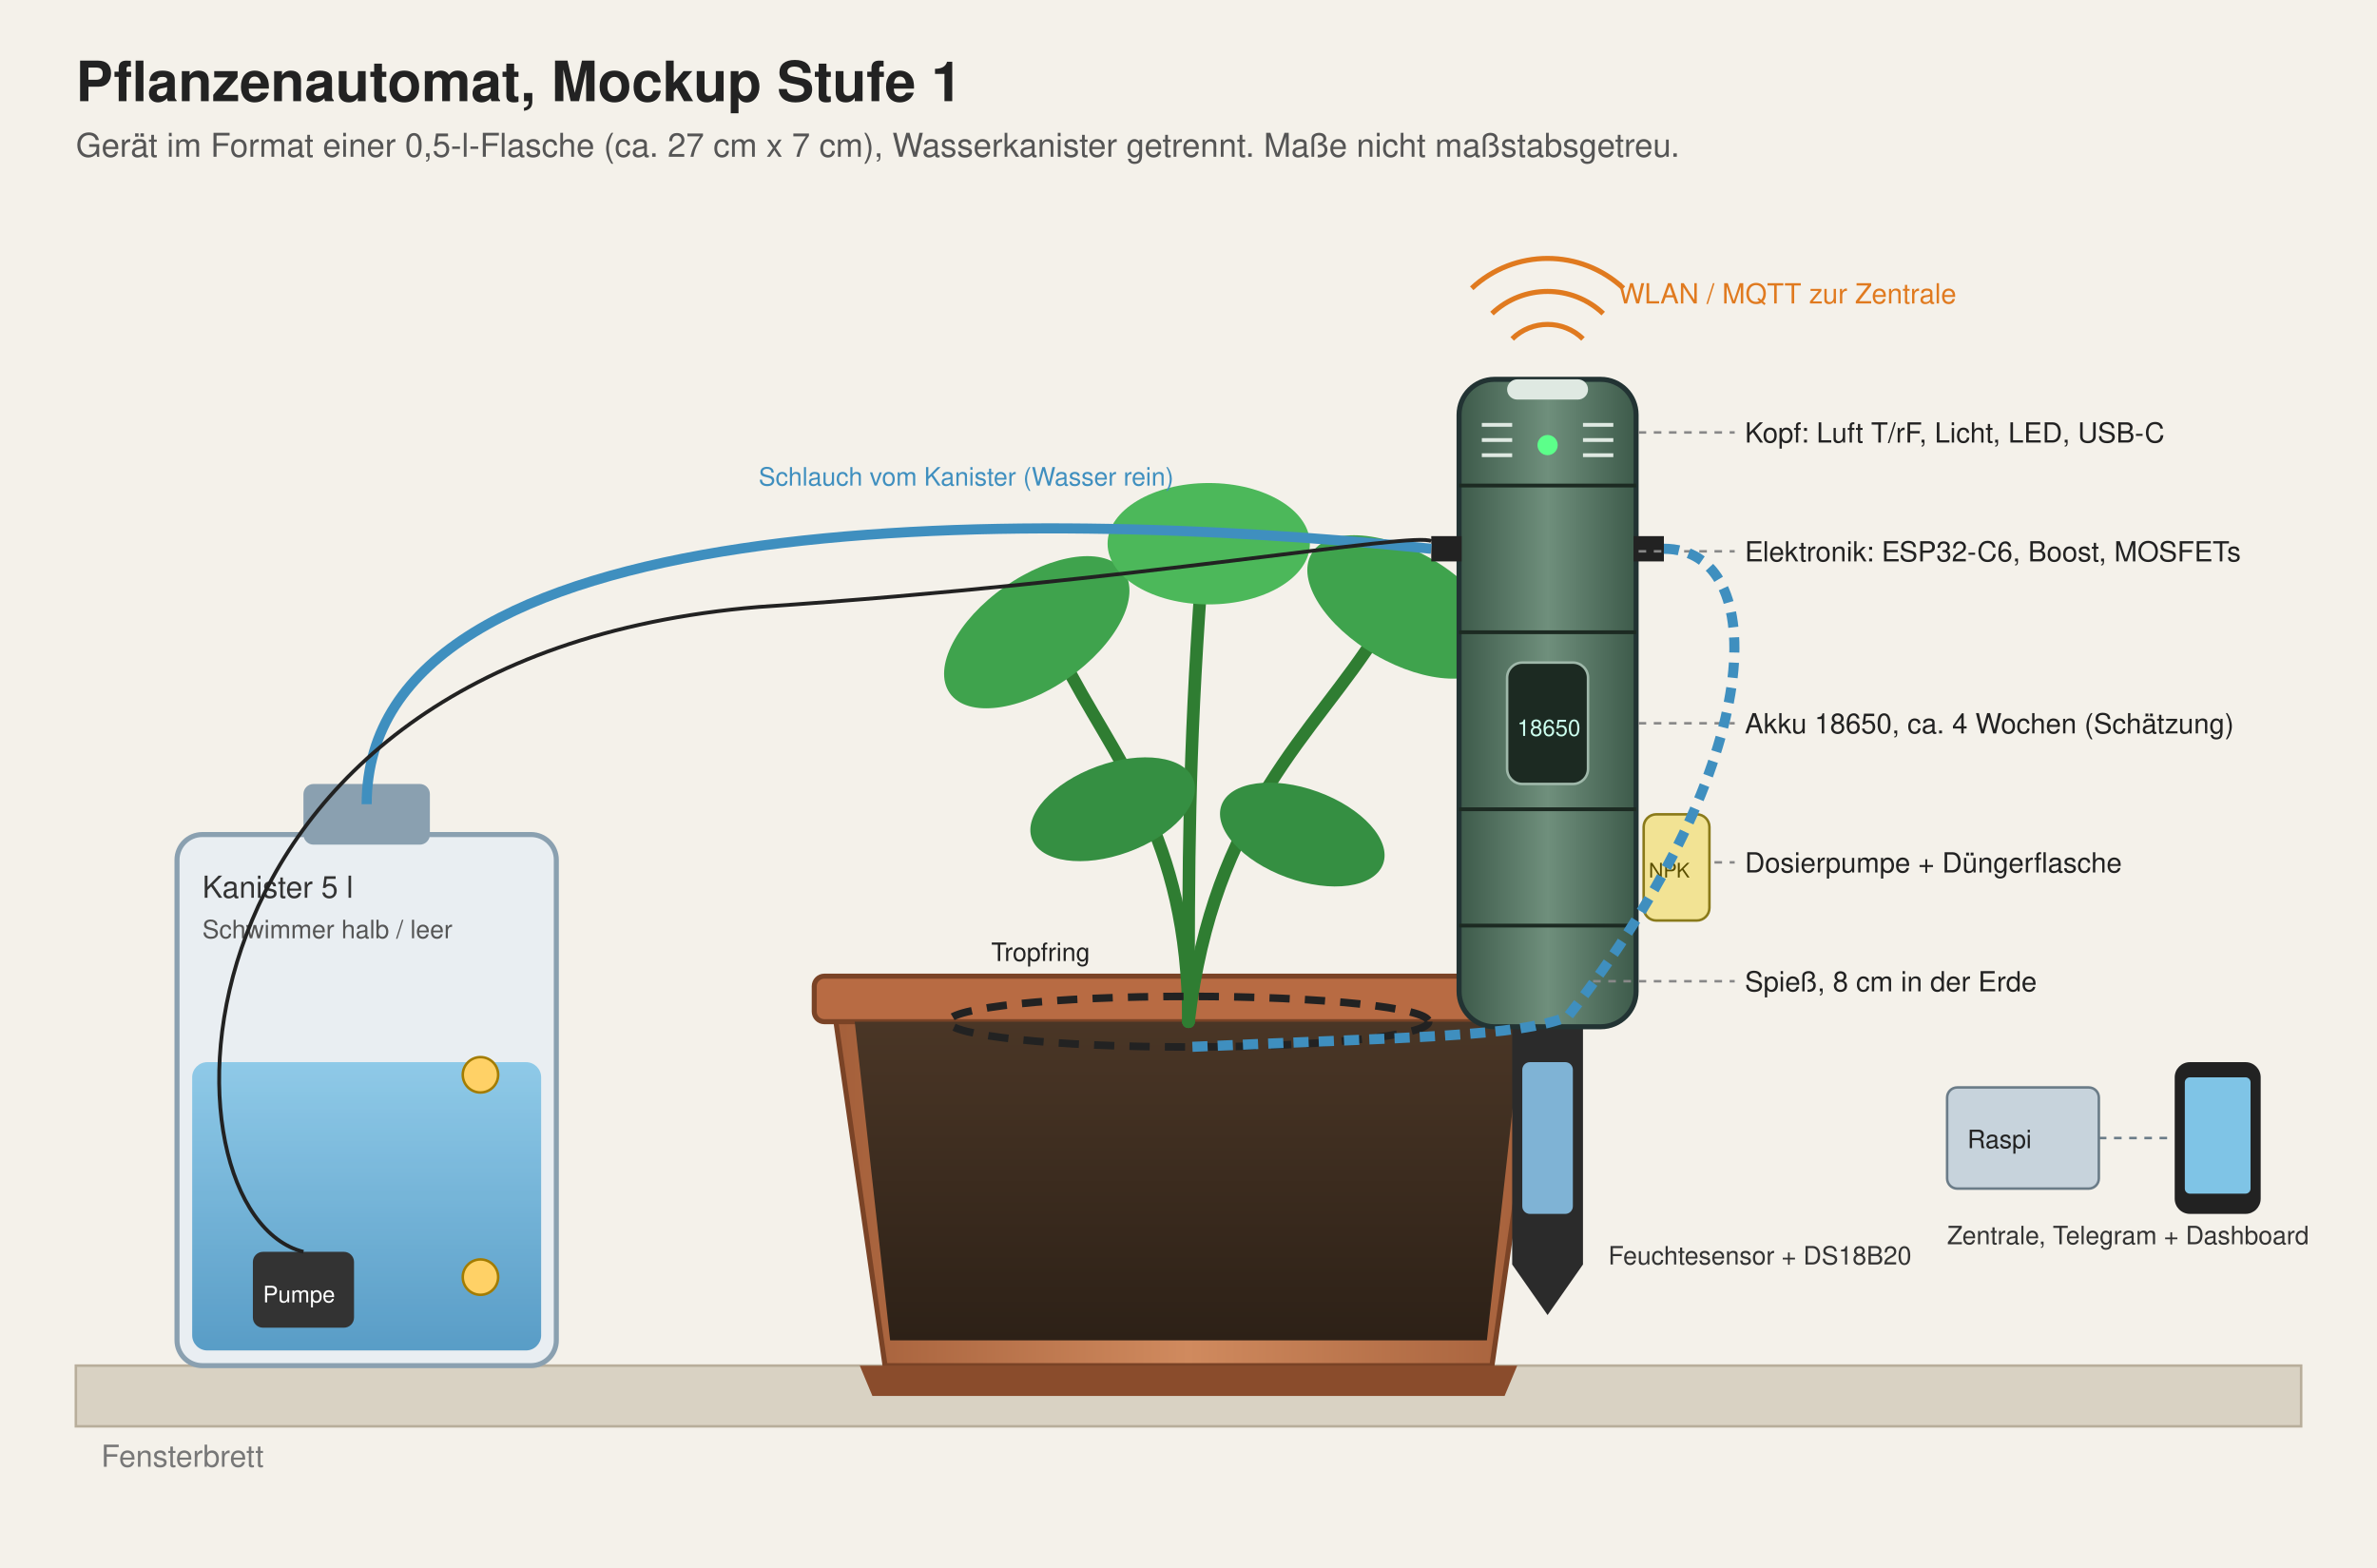
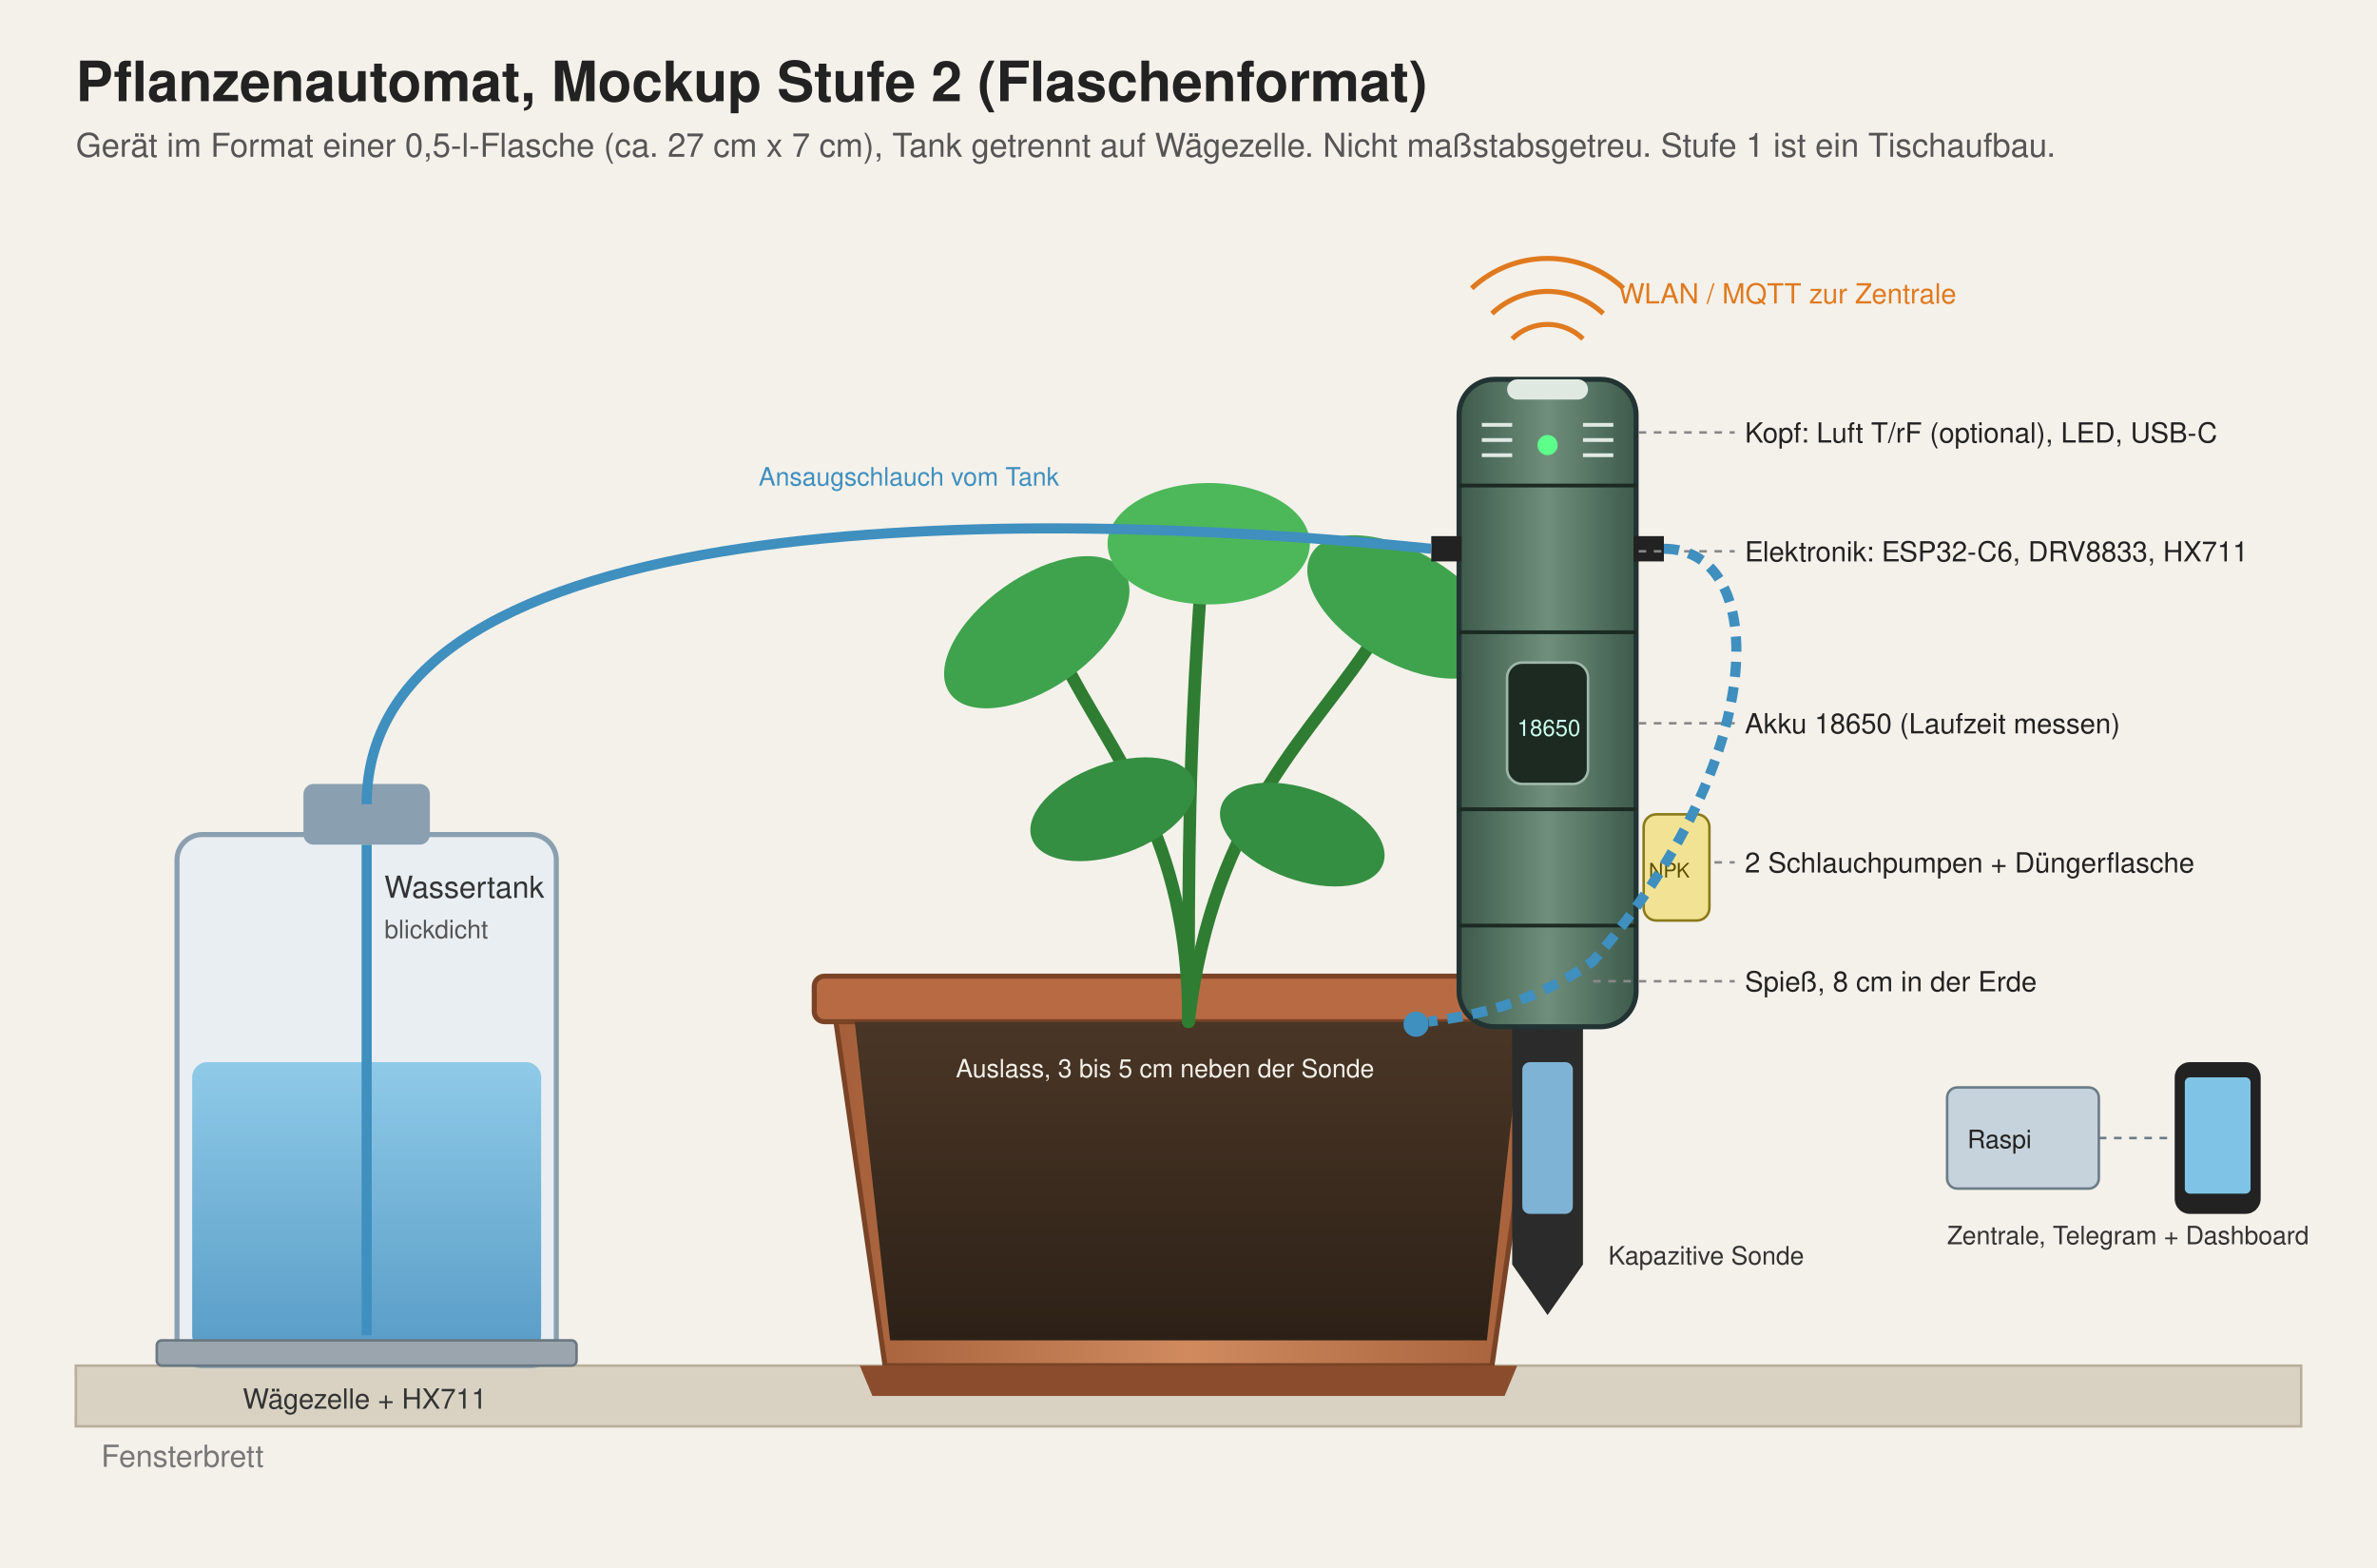
<svg xmlns="http://www.w3.org/2000/svg" viewBox="0 0 940 620" width="940" height="620" font-family="Helvetica, Arial, sans-serif">
  <defs>
    <linearGradient id="tube" x1="0" x2="1">
      <stop offset="0" stop-color="#3d5a4a" />
      <stop offset="0.5" stop-color="#6f8f7c" />
      <stop offset="1" stop-color="#3d5a4a" />
    </linearGradient>
    <linearGradient id="pot" x1="0" x2="1">
      <stop offset="0" stop-color="#a45f3a" />
      <stop offset="0.5" stop-color="#d08a5e" />
      <stop offset="1" stop-color="#a45f3a" />
    </linearGradient>
    <linearGradient id="soil" x1="0" y1="0" x2="0" y2="1">
      <stop offset="0" stop-color="#4a3626" />
      <stop offset="1" stop-color="#2d2117" />
    </linearGradient>
    <linearGradient id="water" x1="0" y1="0" x2="0" y2="1">
      <stop offset="0" stop-color="#7fc4e6" />
      <stop offset="1" stop-color="#3f8fbf" />
    </linearGradient>
  </defs>
  <rect width="940" height="620" fill="#f4f1ea" />
-   <text x="30" y="40" font-size="22" font-weight="bold" fill="#222">Pflanzenautomat, Mockup Stufe 1</text>
-   <text x="30" y="62" font-size="13" fill="#555">Gerät im Format einer 0,5-l-Flasche (ca. 27 cm x 7 cm), Wasserkanister getrennt. Maße nicht maßstabsgetreu.</text>
+   <text x="30" y="40" font-size="22" font-weight="bold" fill="#222">Pflanzenautomat, Mockup Stufe 2 (Flaschenformat)</text>
+   <text x="30" y="62" font-size="13" fill="#555">Gerät im Format einer 0,5-l-Flasche (ca. 27 cm x 7 cm), Tank getrennt auf Wägezelle. Nicht maßstabsgetreu. Stufe 1 ist ein Tischaufbau.</text>
  <rect x="30" y="540" width="880" height="24" fill="#d9d2c3" stroke="#b8ae9b" />
  <text x="40" y="580" font-size="12" fill="#777">Fensterbrett</text>
  <g>
    <rect x="70" y="330" width="150" height="210" rx="10" fill="#e9eef2" stroke="#8aa0b0" stroke-width="2" />
    <rect x="76" y="420" width="138" height="114" rx="6" fill="url(#water)" opacity="0.85" />
    <rect x="120" y="310" width="50" height="24" rx="4" fill="#8aa0b0" />
-     <rect x="100" y="495" width="40" height="30" rx="4" fill="#333" />
-     <text x="104" y="515" font-size="9" fill="#fff">Pumpe</text>
-     <circle cx="190" cy="425" r="7" fill="#ffd166" stroke="#a37c00" />
-     <circle cx="190" cy="505" r="7" fill="#ffd166" stroke="#a37c00" />
-     <text x="80" y="355" font-size="12" fill="#333">Kanister 5 l</text>
-     <text x="80" y="371" font-size="10" fill="#555">Schwimmer halb / leer</text>
+     <line x1="145" y1="334" x2="145" y2="528" stroke="#3f8fbf" stroke-width="4" />
+     <text x="152" y="355" font-size="12" fill="#333">Wassertank</text>
+     <text x="152" y="371" font-size="10" fill="#555">blickdicht</text>
  </g>
  <g>
    <path d="M330 400 L350 540 L590 540 L610 400 Z" fill="url(#pot)" stroke="#7a4326" stroke-width="2" />
    <rect x="322" y="386" width="296" height="18" rx="4" fill="#b86b43" stroke="#7a4326" stroke-width="2" />
    <path d="M338 404 L352 530 L588 530 L602 404 Z" fill="url(#soil)" />
    <path d="M340 540 L345 552 L595 552 L600 540 Z" fill="#8a4c2c" />
    <path d="M470 404 C 470 330, 440 300, 420 260" stroke="#2f7d32" stroke-width="5" fill="none" stroke-linecap="round" />
    <path d="M470 404 C 480 320, 520 290, 545 250" stroke="#2f7d32" stroke-width="5" fill="none" stroke-linecap="round" />
    <path d="M470 404 C 470 340, 470 300, 475 230" stroke="#2f7d32" stroke-width="5" fill="none" stroke-linecap="round" />
    <ellipse cx="410" cy="250" rx="42" ry="22" fill="#3fa34d" transform="rotate(-35 410 250)" />
    <ellipse cx="555" cy="240" rx="42" ry="22" fill="#3fa34d" transform="rotate(30 555 240)" />
    <ellipse cx="478" cy="215" rx="40" ry="24" fill="#4cb85a" />
    <ellipse cx="440" cy="320" rx="34" ry="18" fill="#358f42" transform="rotate(-20 440 320)" />
    <ellipse cx="515" cy="330" rx="34" ry="18" fill="#358f42" transform="rotate(20 515 330)" />
-     <ellipse cx="470" cy="404" rx="95" ry="10" fill="none" stroke="#222" stroke-width="3" stroke-dasharray="8 6" />
-     <text x="392" y="380" font-size="10" fill="#222">Tropfring</text>
+     <circle cx="560" cy="405" r="5" fill="#3f8fbf" />
+     <text x="378" y="426" font-size="10" fill="#f4f1ea">Auslass, 3 bis 5 cm neben der Sonde</text>
  </g>
  <g>
    <path d="M598 404 L598 500 L612 520 L626 500 L626 404 Z" fill="#2b2b2b" />
    <rect x="602" y="420" width="20" height="60" rx="3" fill="#7fb3d5" />
-     <text x="636" y="500" font-size="10" fill="#333">Feuchtesensor + DS18B20</text>
+     <text x="636" y="500" font-size="10" fill="#333">Kapazitive Sonde</text>
    <rect x="577" y="150" width="70" height="256" rx="14" fill="url(#tube)" stroke="#233" stroke-width="2" />
    <line x1="577" y1="192" x2="647" y2="192" stroke="#1c2a22" stroke-width="1.5" />
    <line x1="577" y1="250" x2="647" y2="250" stroke="#1c2a22" stroke-width="1.5" />
    <line x1="577" y1="320" x2="647" y2="320" stroke="#1c2a22" stroke-width="1.5" />
    <line x1="577" y1="366" x2="647" y2="366" stroke="#1c2a22" stroke-width="1.5" />
    <rect x="596" y="150" width="32" height="8" rx="4" fill="#dfe9e2" />
    <circle cx="612" cy="176" r="4" fill="#5cff8a" />
    <g stroke="#dfe9e2" stroke-width="1.5">
      <line x1="586" y1="168" x2="598" y2="168" />
      <line x1="586" y1="174" x2="598" y2="174" />
      <line x1="586" y1="180" x2="598" y2="180" />
      <line x1="626" y1="168" x2="638" y2="168" />
      <line x1="626" y1="174" x2="638" y2="174" />
      <line x1="626" y1="180" x2="638" y2="180" />
    </g>
    <rect x="566" y="212" width="12" height="10" fill="#222" />
    <rect x="646" y="212" width="12" height="10" fill="#222" />
    <rect x="596" y="262" width="32" height="48" rx="6" fill="#1c2a22" stroke="#9fb8aa" />
    <text x="600" y="291" font-size="9" fill="#cfe">18650</text>
    <rect x="650" y="322" width="26" height="42" rx="5" fill="#f2e394" stroke="#8a7a1a" />
    <text x="652" y="347" font-size="8" fill="#5a4e00">NPK</text>
    <g font-size="11" fill="#222">
-       <text x="690" y="175">Kopf: Luft T/rF, Licht, LED, USB-C</text>
-       <text x="690" y="222">Elektronik: ESP32-C6, Boost, MOSFETs</text>
-       <text x="690" y="290">Akku 18650, ca. 4 Wochen (Schätzung)</text>
-       <text x="690" y="345">Dosierpumpe + Düngerflasche</text>
+       <text x="690" y="175">Kopf: Luft T/rF (optional), LED, USB-C</text>
+       <text x="690" y="222">Elektronik: ESP32-C6, DRV8833, HX711</text>
+       <text x="690" y="290">Akku 18650 (Laufzeit messen)</text>
+       <text x="690" y="345">2 Schlauchpumpen + Düngerflasche</text>
      <text x="690" y="392">Spieß, 8 cm in der Erde</text>
    </g>
    <g stroke="#888" stroke-width="1" stroke-dasharray="3 3">
      <line x1="648" y1="171" x2="686" y2="171" />
      <line x1="648" y1="218" x2="686" y2="218" />
      <line x1="648" y1="286" x2="686" y2="286" />
      <line x1="678" y1="341" x2="686" y2="341" />
      <line x1="630" y1="388" x2="686" y2="388" />
    </g>
  </g>
  <path d="M145 318 C 145 200, 400 200, 566 217" stroke="#3f8fbf" stroke-width="4" fill="none" />
-   <text x="300" y="192" font-size="10" fill="#3f8fbf">Schlauch vom Kanister (Wasser rein)</text>
-   <path d="M658 217 C 700 217, 700 300, 620 402 C 600 410, 560 410, 470 414" stroke="#3f8fbf" stroke-width="4" fill="none" stroke-dasharray="6 4" />
-   <path d="M120 495 C 60 480, 60 260, 300 240 C 450 230, 560 210, 566 214" stroke="#222" stroke-width="1.5" fill="none" />
+   <text x="300" y="192" font-size="10" fill="#3f8fbf">Ansaugschlauch vom Tank</text>
+   <path d="M658 217 C 700 217, 700 300, 630 380 C 605 398, 580 402, 565 404" stroke="#3f8fbf" stroke-width="4" fill="none" stroke-dasharray="6 4" />
+   <rect x="62" y="530" width="166" height="10" rx="2" fill="#9aa5ad" stroke="#6b7780" />
+   <text x="96" y="557" font-size="11" fill="#333">Wägezelle + HX711</text>
  <g fill="none" stroke="#e07a1f" stroke-width="2">
    <path d="M612 128 a 14 14 0 0 1 0 -0.1" />
    <path d="M598 134 a 20 20 0 0 1 28 0" />
    <path d="M590 124 a 32 32 0 0 1 44 0" />
    <path d="M582 114 a 44 44 0 0 1 60 0" />
  </g>
  <text x="640" y="120" font-size="11" fill="#e07a1f">WLAN / MQTT zur Zentrale</text>
  <g transform="translate(770 430)">
    <rect x="0" y="0" width="60" height="40" rx="4" fill="#c7d3dc" stroke="#6b7c88" />
    <text x="8" y="24" font-size="10" fill="#222">Raspi</text>
    <rect x="90" y="-10" width="34" height="60" rx="6" fill="#222" />
    <rect x="94" y="-4" width="26" height="46" rx="2" fill="#7fc4e6" />
    <text x="0" y="62" font-size="10" fill="#333">Zentrale, Telegram + Dashboard</text>
    <line x1="60" y1="20" x2="90" y2="20" stroke="#6b7c88" stroke-dasharray="3 3" />
  </g>
</svg>
